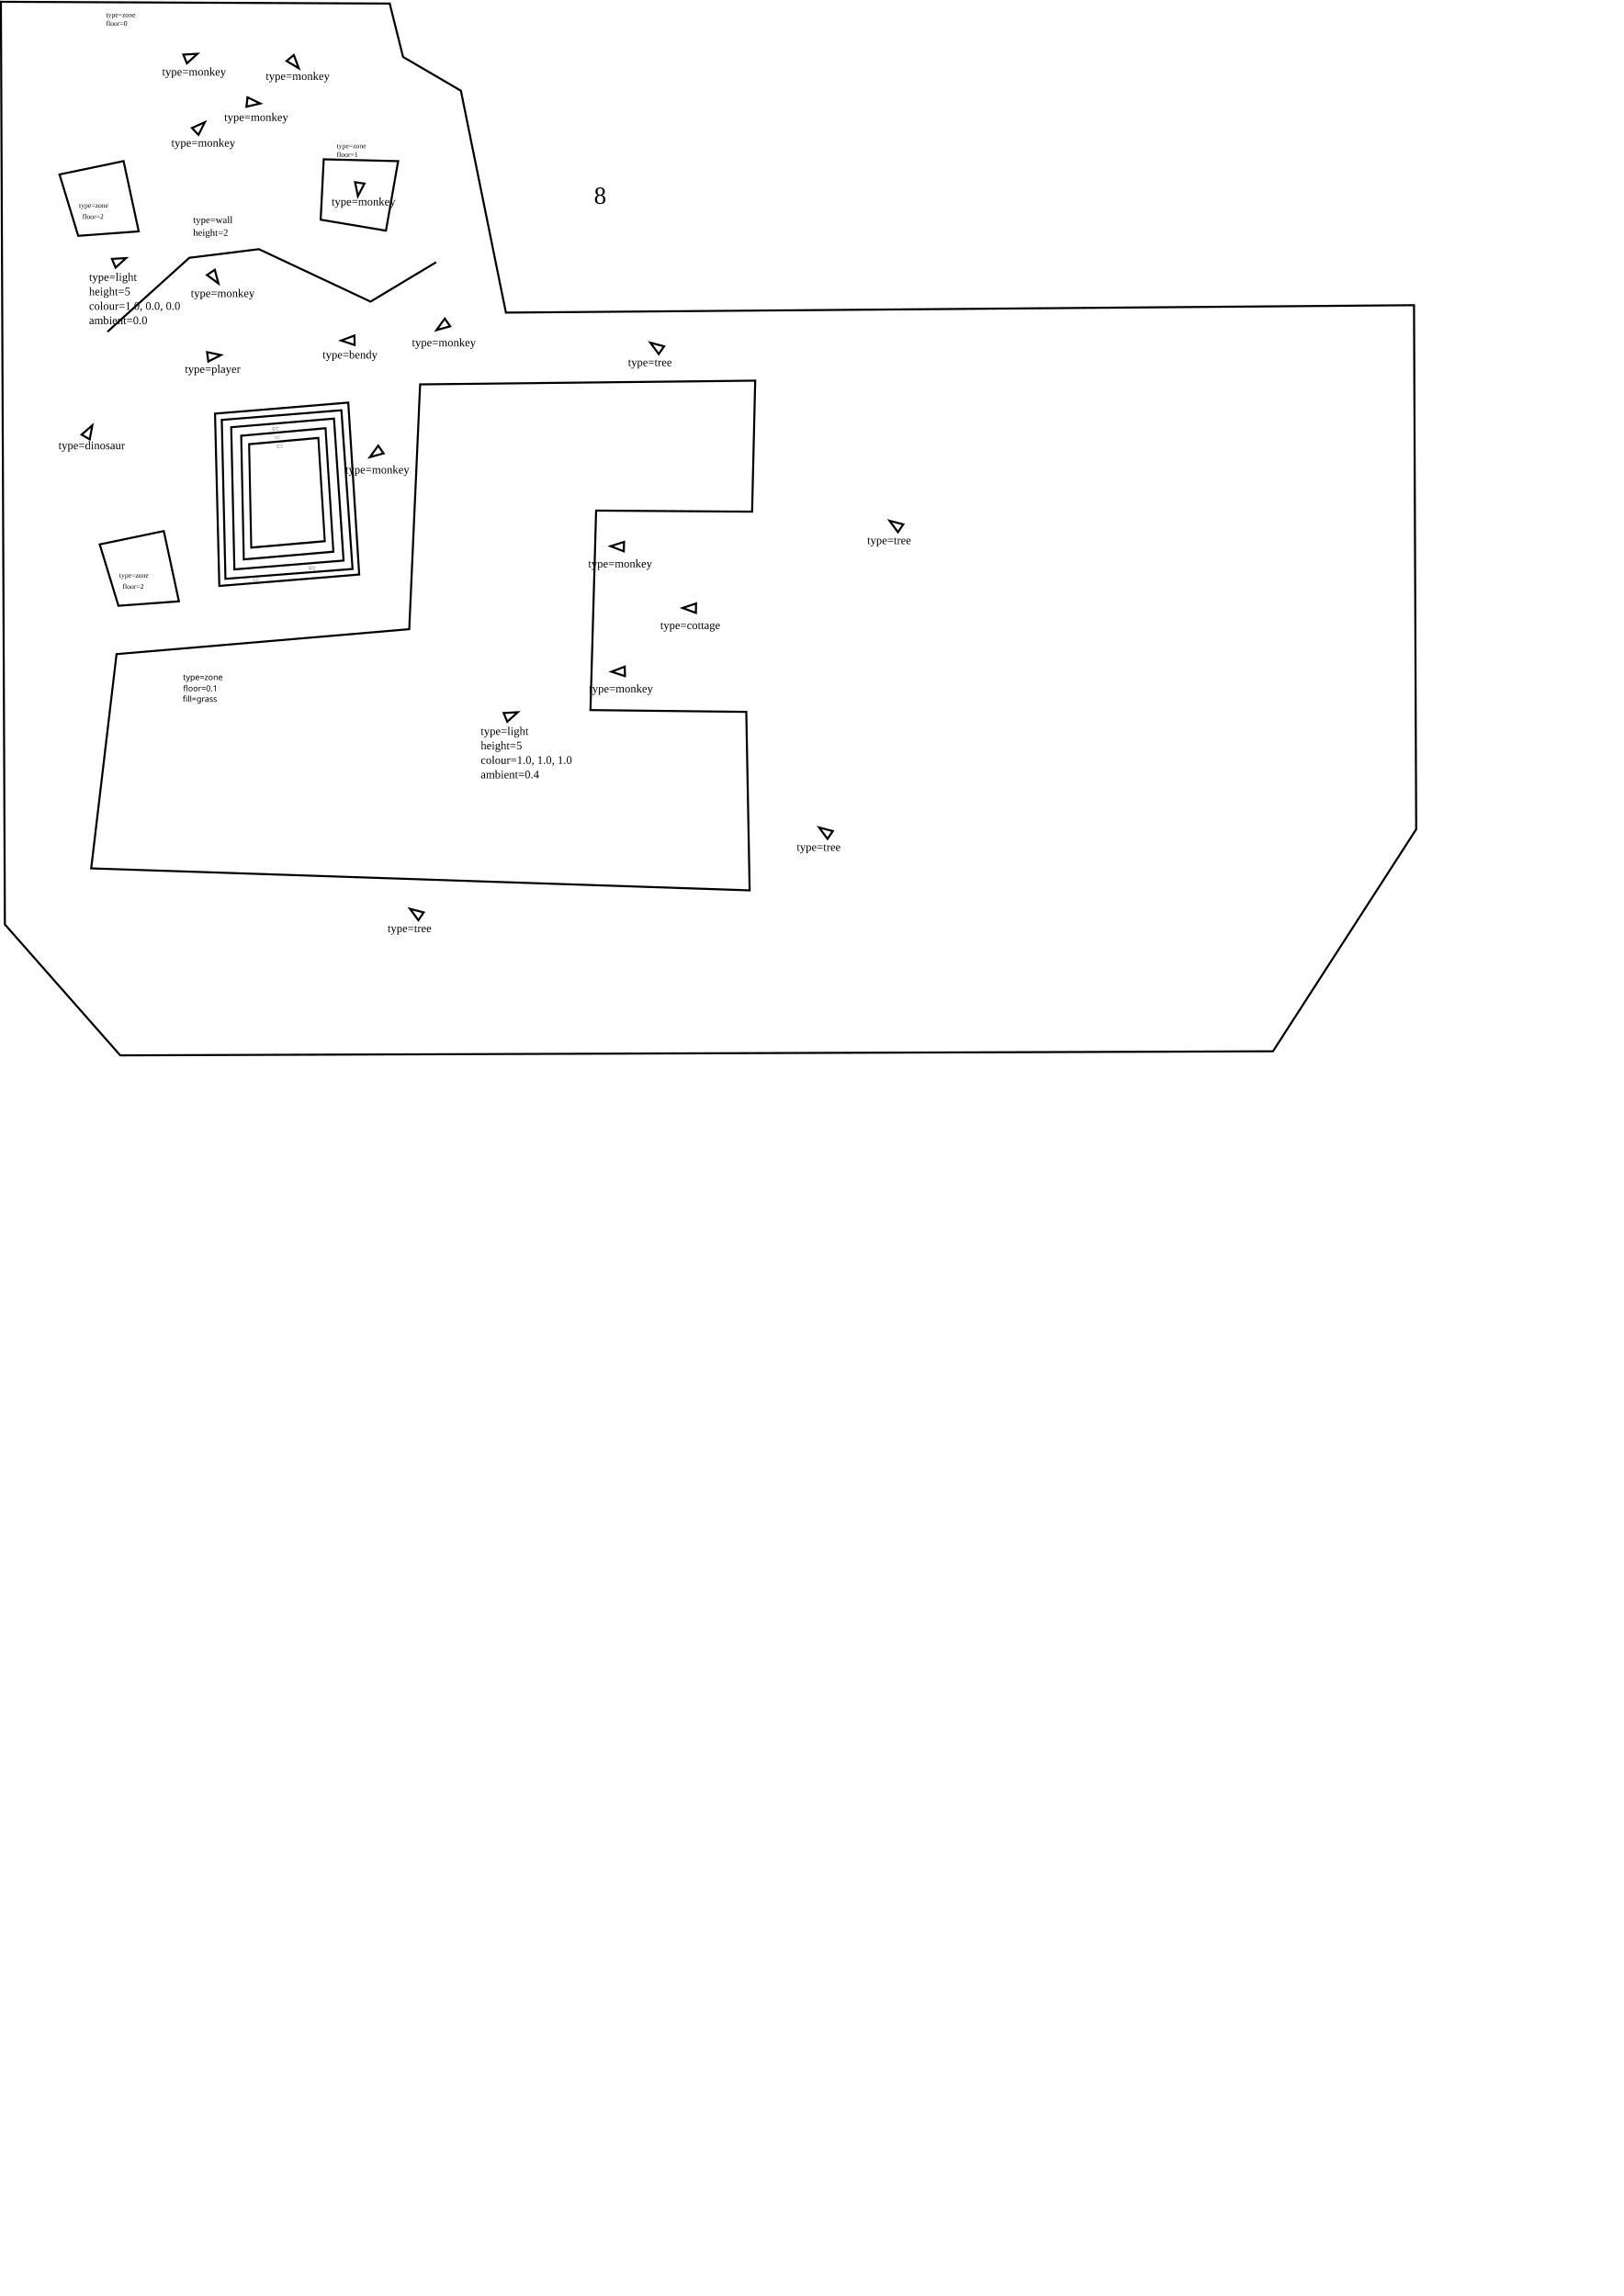
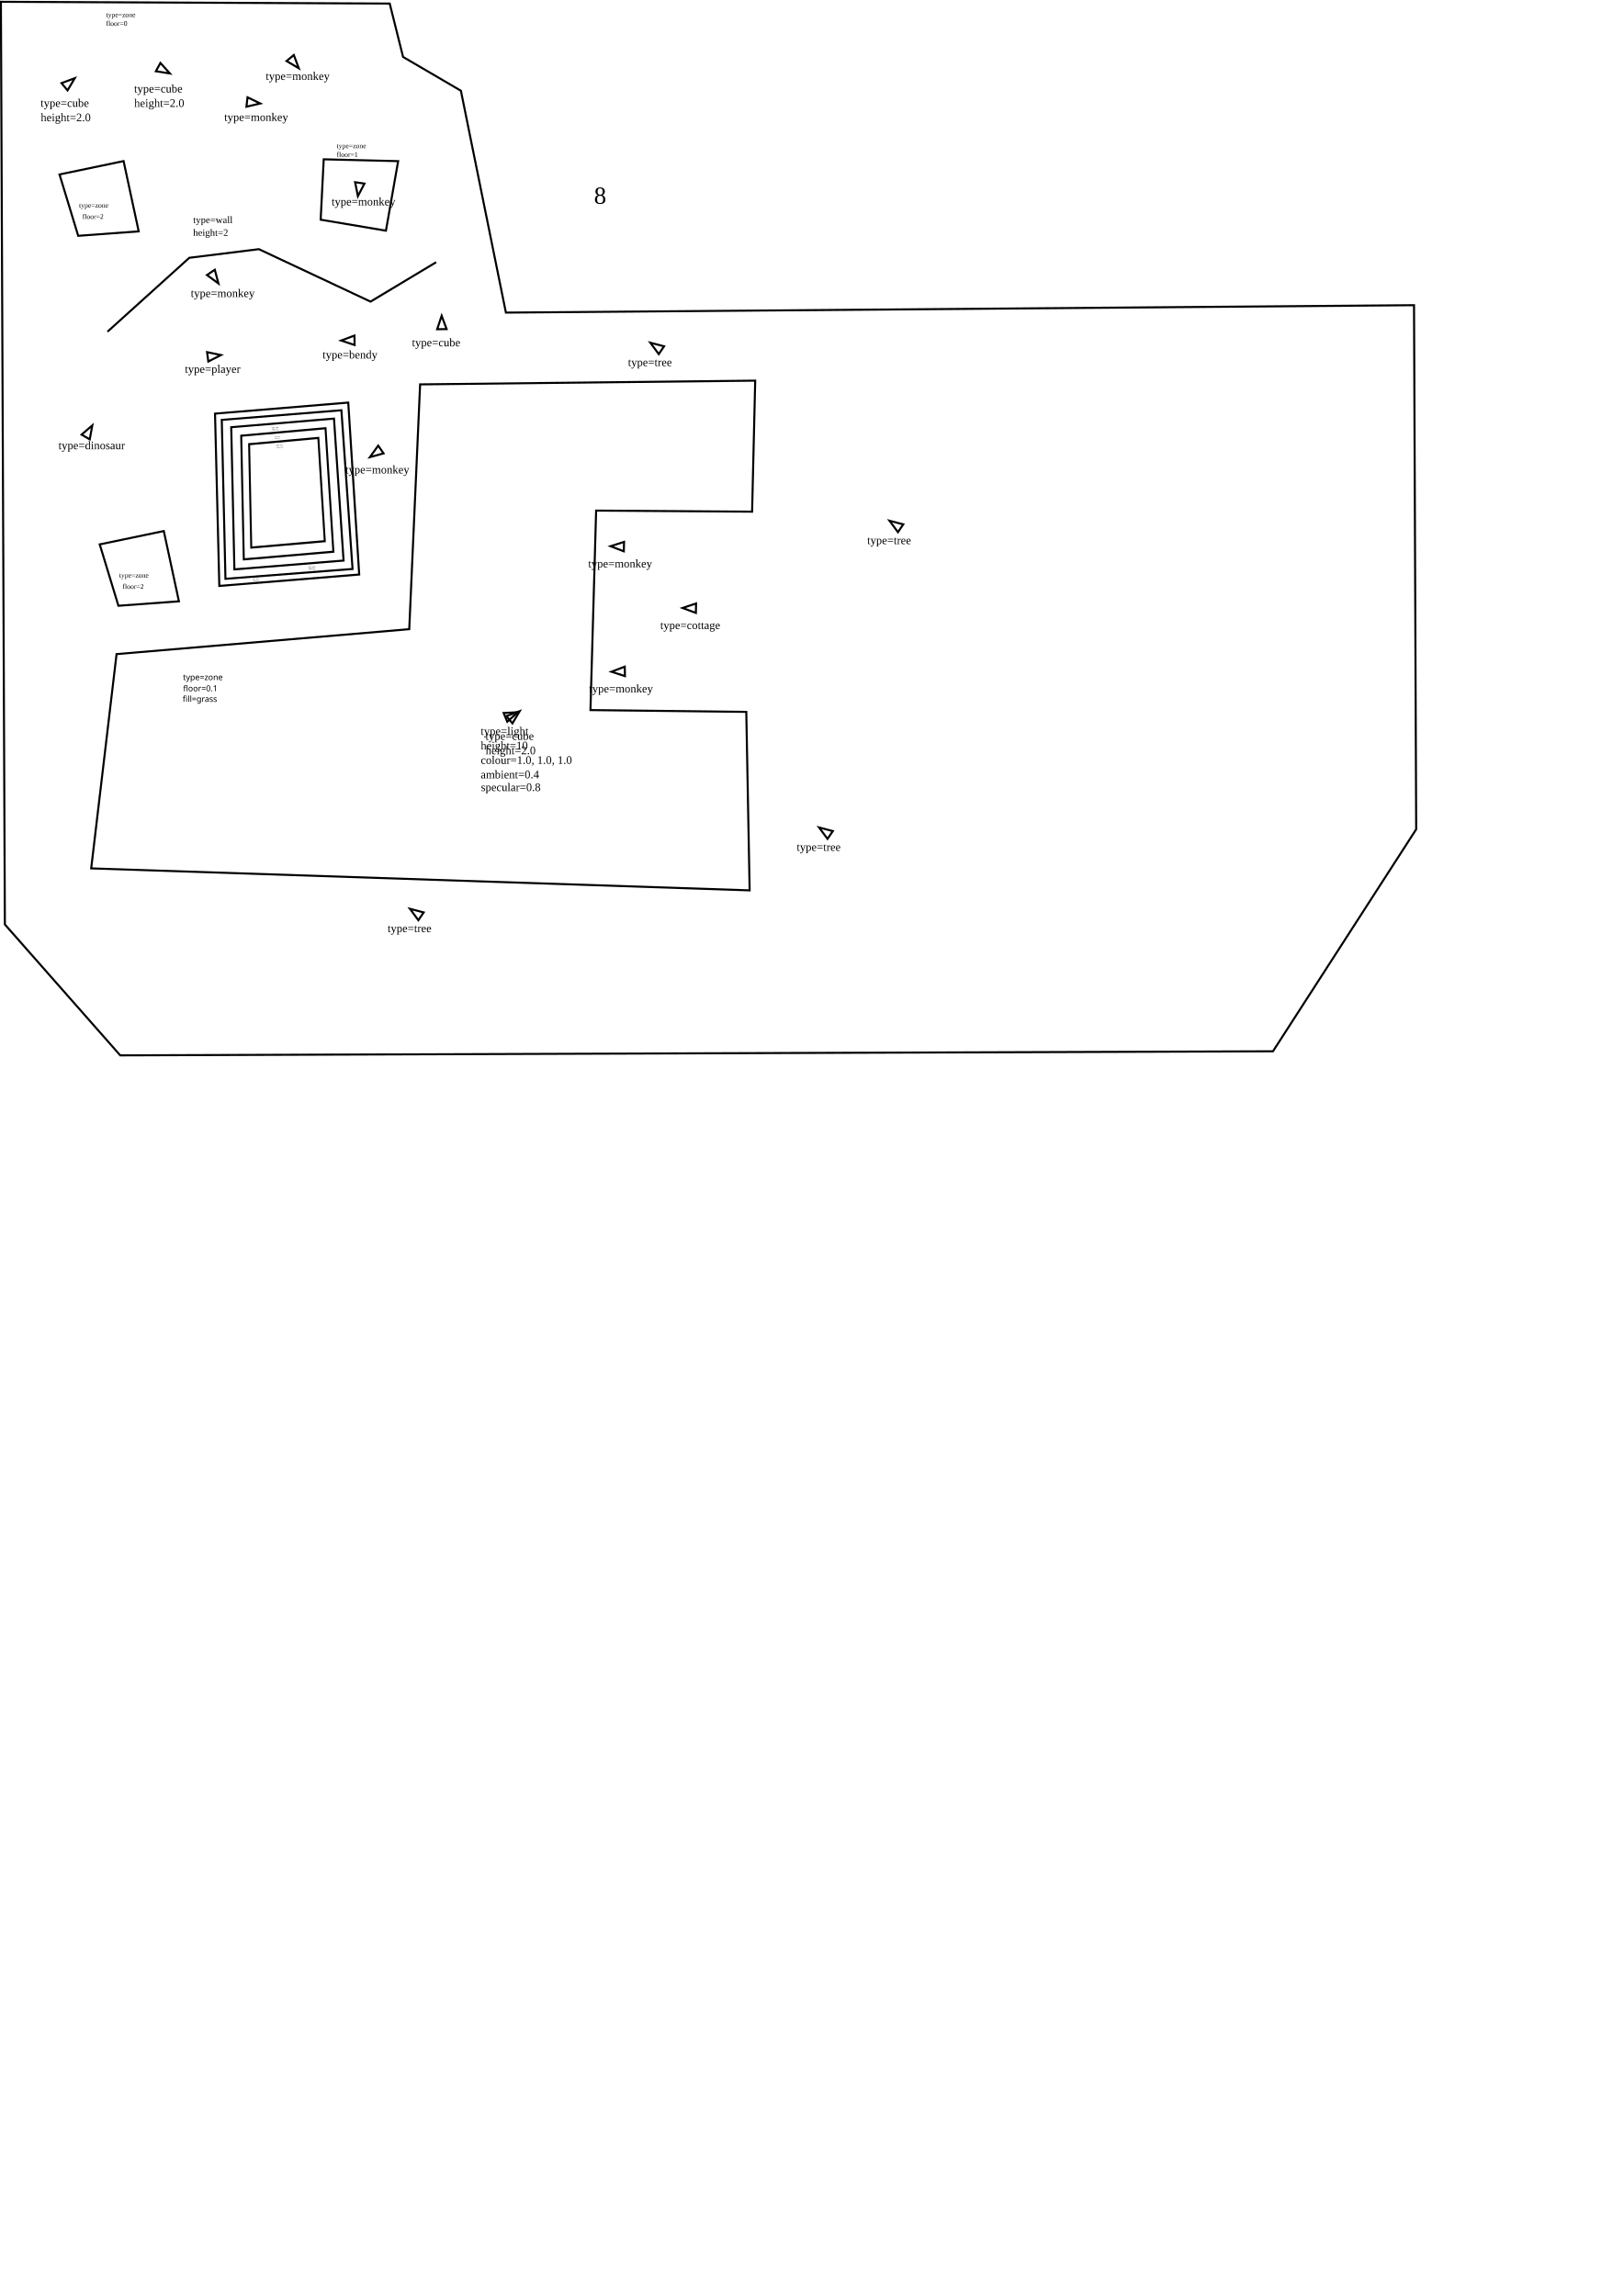
<svg xmlns="http://www.w3.org/2000/svg" width="210mm" height="297mm" viewBox="0 0 210 297" version="1.1" id="svg1">
  <defs id="defs1">
    <rect x="357.962" y="869.614" width="268.471" height="112.836" id="rect1" />
  </defs>
  <g id="layer1">
    <text xml:space="preserve" transform="matrix(0.2645833,0,0,0.2645833,-17.88486,-206.5387)" id="text1" style="text-align:start;writing-mode:lr-tb;direction:ltr;white-space:pre;shape-inside:url(#rect1);display:inline;fill:#000000">
-       <tspan x="357.961" y="880.23" id="tspan22662">8</tspan>
+       <tspan x="357.961" y="880.23" id="tspan43039">8</tspan>
    </text>
    <g id="g5">
      <text xml:space="preserve" style="font-size:0.909px;text-align:start;writing-mode:lr-tb;direction:ltr;text-anchor:start;fill:#000000;fill-opacity:1;stroke:none;stroke-width:0.076;stroke-opacity:1" x="13.721" y="2.202" id="text2">
        <tspan id="tspan2" style="fill:#000000;fill-opacity:1;stroke:none;stroke-width:0.076" x="13.721" y="2.202">type=zone</tspan>
      </text>
      <text xml:space="preserve" style="font-size:0.909px;text-align:start;writing-mode:lr-tb;direction:ltr;text-anchor:start;fill:#000000;fill-opacity:1;stroke:none;stroke-width:0.076;stroke-opacity:1" x="13.728" y="3.33" id="text2-7">
        <tspan id="tspan2-2" style="fill:#000000;fill-opacity:1;stroke:none;stroke-width:0.076" x="13.728" y="3.33">floor=0</tspan>
      </text>
-       <g id="g4-5" transform="translate(-1.019873,-7.344743)">
-         <path style="fill:none;fill-opacity:1;stroke:#000000;stroke-width:0.265;stroke-opacity:1" d="m 25.848,23.903 0.841,0.885 0.83,-1.639 z" id="path2-1" />
-         <text xml:space="preserve" style="font-size:1.501px;text-align:start;writing-mode:lr-tb;direction:ltr;text-anchor:start;fill:#000000;fill-opacity:1;stroke:none;stroke-width:0.125;stroke-opacity:1" x="23.18" y="26.307" id="text3-3">
-           <tspan id="tspan3-9" style="fill:#000000;fill-opacity:1;stroke:none;stroke-width:0.125" x="23.18" y="26.307">type=monkey</tspan>
-         </text>
-       </g>
-       <g id="g4-5-8" transform="translate(-2.212866,-16.53182)">
-         <path style="fill:none;fill-opacity:1;stroke:#000000;stroke-width:0.265;stroke-opacity:1" d="m 25.92,23.595 0.468,1.128 1.362,-1.232 z" id="path2-1-7" />
-         <text xml:space="preserve" style="font-size:1.501px;text-align:start;writing-mode:lr-tb;direction:ltr;text-anchor:start;fill:#000000;fill-opacity:1;stroke:none;stroke-width:0.125;stroke-opacity:1" x="23.18" y="26.307" id="text3-3-1">
-           <tspan id="tspan3-9-5" style="fill:#000000;fill-opacity:1;stroke:none;stroke-width:0.125" x="23.18" y="26.307">type=monkey</tspan>
-         </text>
-       </g>
      <g id="g4-5-8-2" transform="translate(31.58906,68.63706)">
        <path style="fill:none;fill-opacity:1;stroke:#000000;stroke-width:0.265;stroke-opacity:1" d="m 33.55,23.595 0.468,1.128 1.362,-1.232 z" id="path2-1-7-3" />
        <text xml:space="preserve" style="font-size:1.501px;text-align:start;writing-mode:lr-tb;direction:ltr;text-anchor:start;fill:#000000;fill-opacity:1;stroke:none;stroke-width:0.125;stroke-opacity:1" x="30.582" y="26.427" id="text3-3-1-7">
          <tspan id="tspan3-9-5-5" style="fill:#000000;fill-opacity:1;stroke:none;stroke-width:0.125" x="30.582" y="26.427">type=light</tspan>
        </text>
        <text xml:space="preserve" style="font-size:1.501px;text-align:start;writing-mode:lr-tb;direction:ltr;text-anchor:start;fill:#000000;fill-opacity:1;stroke:none;stroke-width:0.125;stroke-opacity:1" x="30.582" y="28.298" id="text3-3-1-7-9">
-           <tspan id="tspan3-9-5-5-2" style="fill:#000000;fill-opacity:1;stroke:none;stroke-width:0.125" x="30.582" y="28.298">height=5</tspan>
+           <tspan id="tspan3-9-5-5-2" style="fill:#000000;fill-opacity:1;stroke:none;stroke-width:0.125" x="30.582" y="28.298">height=10</tspan>
        </text>
        <text xml:space="preserve" style="font-size:1.501px;text-align:start;writing-mode:lr-tb;direction:ltr;text-anchor:start;fill:#000000;fill-opacity:1;stroke:none;stroke-width:0.125;stroke-opacity:1" x="30.582" y="30.169" id="text3-3-1-7-2">
          <tspan id="tspan3-9-5-5-8" style="fill:#000000;fill-opacity:1;stroke:none;stroke-width:0.125" x="30.582" y="30.169">colour=1.0, 1.0, 1.0</tspan>
        </text>
        <text xml:space="preserve" style="font-size:1.501px;text-align:start;writing-mode:lr-tb;direction:ltr;text-anchor:start;fill:#000000;fill-opacity:1;stroke:none;stroke-width:0.125;stroke-opacity:1" x="30.582" y="32.04" id="text3-3-1-7-97">
          <tspan id="tspan3-9-5-5-3" style="fill:#000000;fill-opacity:1;stroke:none;stroke-width:0.125" x="30.582" y="32.04">ambient=0.4</tspan>
        </text>
-       </g>
-       <g id="g4-5-8-2-6" transform="translate(-19.07064,9.894325)">
-         <path style="fill:none;fill-opacity:1;stroke:#000000;stroke-width:0.265;stroke-opacity:1" d="m 33.55,23.595 0.468,1.128 1.362,-1.232 z" id="path2-1-7-3-1" />
-         <text xml:space="preserve" style="font-size:1.501px;text-align:start;writing-mode:lr-tb;direction:ltr;text-anchor:start;fill:#000000;fill-opacity:1;stroke:none;stroke-width:0.125;stroke-opacity:1" x="30.582" y="26.427" id="text3-3-1-7-29">
-           <tspan id="tspan3-9-5-5-31" style="fill:#000000;fill-opacity:1;stroke:none;stroke-width:0.125" x="30.582" y="26.427">type=light</tspan>
-         </text>
-         <text xml:space="preserve" style="font-size:1.501px;text-align:start;writing-mode:lr-tb;direction:ltr;text-anchor:start;fill:#000000;fill-opacity:1;stroke:none;stroke-width:0.125;stroke-opacity:1" x="30.582" y="28.298" id="text3-3-1-7-9-9">
-           <tspan id="tspan3-9-5-5-2-4" style="fill:#000000;fill-opacity:1;stroke:none;stroke-width:0.125" x="30.582" y="28.298">height=5</tspan>
-         </text>
-         <text xml:space="preserve" style="font-size:1.501px;text-align:start;writing-mode:lr-tb;direction:ltr;text-anchor:start;fill:#000000;fill-opacity:1;stroke:none;stroke-width:0.125;stroke-opacity:1" x="30.582" y="30.169" id="text3-3-1-7-2-7">
-           <tspan id="tspan3-9-5-5-8-8" style="fill:#000000;fill-opacity:1;stroke:none;stroke-width:0.125" x="30.582" y="30.169">colour=1.0, 0.0, 0.0</tspan>
-         </text>
-         <text xml:space="preserve" style="font-size:1.501px;text-align:start;writing-mode:lr-tb;direction:ltr;text-anchor:start;fill:#000000;fill-opacity:1;stroke:none;stroke-width:0.125;stroke-opacity:1" x="30.582" y="32.04" id="text3-3-1-7-97-4">
-           <tspan id="tspan3-9-5-5-3-5" style="fill:#000000;fill-opacity:1;stroke:none;stroke-width:0.125" x="30.582" y="32.04">ambient=0.0</tspan>
+         <text xml:space="preserve" style="font-size:1.501px;text-align:start;writing-mode:lr-tb;direction:ltr;text-anchor:start;fill:#000000;fill-opacity:1;stroke:none;stroke-width:0.125;stroke-opacity:1" x="30.617" y="33.686" id="text3-3-1-7-97-3">
+           <tspan id="tspan3-9-5-5-3-6" style="fill:#000000;fill-opacity:1;stroke:none;stroke-width:0.125" x="30.617" y="33.686">specular=0.8</tspan>
        </text>
      </g>
      <g id="g4-5-8-6" transform="translate(5.822039,-10.66291)">
        <path style="fill:none;fill-opacity:1;stroke:#000000;stroke-width:0.265;stroke-opacity:1" d="m 26.189,23.254 -0.137,1.213 1.789,-0.418 z" id="path2-1-7-7" />
        <text xml:space="preserve" style="font-size:1.501px;text-align:start;writing-mode:lr-tb;direction:ltr;text-anchor:start;fill:#000000;fill-opacity:1;stroke:none;stroke-width:0.125;stroke-opacity:1" x="23.18" y="26.307" id="text3-3-1-9">
          <tspan id="tspan3-9-5-4" style="fill:#000000;fill-opacity:1;stroke:none;stroke-width:0.125" x="23.18" y="26.307">type=monkey</tspan>
        </text>
      </g>
      <g id="g4-5-3" transform="translate(18.53776,20.06561)">
        <path style="fill:none;fill-opacity:1;stroke:#000000;stroke-width:0.265;stroke-opacity:1" d="m 27.325,24.562 -0.021,-1.221 -1.72,0.646 z" id="path2-1-6" />
        <text xml:space="preserve" style="font-size:1.501px;text-align:start;writing-mode:lr-tb;direction:ltr;text-anchor:start;fill:#000000;fill-opacity:1;stroke:none;stroke-width:0.125;stroke-opacity:1" x="23.18" y="26.307" id="text3-3-7">
          <tspan id="tspan3-9-53" style="fill:#000000;fill-opacity:1;stroke:none;stroke-width:0.125" x="23.18" y="26.307">type=bendy</tspan>
        </text>
      </g>
      <g id="g4-5-3-1" transform="translate(1.489317,12.11764)">
        <path style="fill:none;fill-opacity:1;stroke:#000000;stroke-width:0.265;stroke-opacity:1" d="m 26.291,22.776 -1.011,0.684 1.48,1.088 z" id="path2-1-6-2" />
        <text xml:space="preserve" style="font-size:1.501px;text-align:start;writing-mode:lr-tb;direction:ltr;text-anchor:start;fill:#000000;fill-opacity:1;stroke:none;stroke-width:0.125;stroke-opacity:1" x="23.18" y="26.307" id="text3-3-7-7">
          <tspan id="tspan3-9-53-0" style="fill:#000000;fill-opacity:1;stroke:none;stroke-width:0.125" x="23.18" y="26.307">type=monkey</tspan>
        </text>
      </g>
      <g id="g4-5-8-6-5" transform="translate(30.1,18.4964)">
-         <path style="fill:none;fill-opacity:1;stroke:#000000;stroke-width:0.265;stroke-opacity:1" d="m 28.119,23.714 -0.695,-1.004 -1.072,1.492 z" id="path2-1-7-7-6" />
+         <path style="fill:none;fill-opacity:1;stroke:#000000;stroke-width:0.265;stroke-opacity:1" d="M 26.442,24.091 27.662,24.073 27.02,22.352 Z" id="path2-1-7-7-6" />
        <text xml:space="preserve" style="font-size:1.501px;text-align:start;writing-mode:lr-tb;direction:ltr;text-anchor:start;fill:#000000;fill-opacity:1;stroke:none;stroke-width:0.125;stroke-opacity:1" x="23.18" y="26.307" id="text3-3-1-9-2">
-           <tspan id="tspan3-9-5-4-9" style="fill:#000000;fill-opacity:1;stroke:none;stroke-width:0.125" x="23.18" y="26.307">type=monkey</tspan>
+           <tspan id="tspan3-9-5-4-9" style="fill:#000000;fill-opacity:1;stroke:none;stroke-width:0.125" x="23.18" y="26.307">type=cube</tspan>
        </text>
      </g>
      <g id="g4-5-8-6-5-3" transform="translate(21.48873,34.93369)">
        <path style="fill:none;fill-opacity:1;stroke:#000000;stroke-width:0.265;stroke-opacity:1" d="m 28.119,23.714 -0.695,-1.004 -1.072,1.492 z" id="path2-1-7-7-6-8" />
        <text xml:space="preserve" style="font-size:1.501px;text-align:start;writing-mode:lr-tb;direction:ltr;text-anchor:start;fill:#000000;fill-opacity:1;stroke:none;stroke-width:0.125;stroke-opacity:1" x="23.18" y="26.307" id="text3-3-1-9-2-48">
          <tspan id="tspan3-9-5-4-9-0" style="fill:#000000;fill-opacity:1;stroke:none;stroke-width:0.125" x="23.18" y="26.307">type=monkey</tspan>
        </text>
      </g>
      <g id="g4-5-8-6-5-32" transform="translate(52.89492,47.09292)">
        <path style="fill:none;fill-opacity:1;stroke:#000000;stroke-width:0.265;stroke-opacity:1" d="m 27.782,24.221 0.037,-1.22 -1.748,0.564 z" id="path2-1-7-7-6-6" />
        <text xml:space="preserve" style="font-size:1.501px;text-align:start;writing-mode:lr-tb;direction:ltr;text-anchor:start;fill:#000000;fill-opacity:1;stroke:none;stroke-width:0.125;stroke-opacity:1" x="23.18" y="26.307" id="text3-3-1-9-2-94">
          <tspan id="tspan3-9-5-4-9-1" style="fill:#000000;fill-opacity:1;stroke:none;stroke-width:0.125" x="23.18" y="26.307">type=monkey</tspan>
        </text>
      </g>
      <g id="g4-5-8-6-5-8" transform="translate(53.00565,63.26971)">
        <path style="fill:none;fill-opacity:1;stroke:#000000;stroke-width:0.265;stroke-opacity:1" d="M 27.821,24.189 27.794,22.968 26.078,23.622 Z" id="path2-1-7-7-6-38" />
        <text xml:space="preserve" style="font-size:1.501px;text-align:start;writing-mode:lr-tb;direction:ltr;text-anchor:start;fill:#000000;fill-opacity:1;stroke:none;stroke-width:0.125;stroke-opacity:1" x="23.18" y="26.307" id="text3-3-1-9-2-1">
          <tspan id="tspan3-9-5-4-9-5" style="fill:#000000;fill-opacity:1;stroke:none;stroke-width:0.125" x="23.18" y="26.307">type=monkey</tspan>
        </text>
      </g>
      <g id="g4-5-8-6-5-2" transform="translate(62.2115,55.06791)">
        <path style="fill:none;fill-opacity:1;stroke:#000000;stroke-width:0.265;stroke-opacity:1" d="m 27.79,24.214 0.023,-1.22 -1.742,0.584 z" id="path2-1-7-7-6-3" />
        <text xml:space="preserve" style="font-size:1.501px;text-align:start;writing-mode:lr-tb;direction:ltr;text-anchor:start;fill:#000000;fill-opacity:1;stroke:none;stroke-width:0.125;stroke-opacity:1" x="23.18" y="26.307" id="text3-3-1-9-2-9">
          <tspan id="tspan3-9-5-4-9-97" style="fill:#000000;fill-opacity:1;stroke:none;stroke-width:0.125" x="23.18" y="26.307">type=cottage</tspan>
        </text>
      </g>
      <g id="g4-5-8-6-2" transform="translate(11.18701,-15.96969)">
        <path style="fill:none;fill-opacity:1;stroke:#000000;stroke-width:0.265;stroke-opacity:1" d="m 26.812,23.083 -0.937,0.782 1.582,0.934 z" id="path2-1-7-7-0" />
        <text xml:space="preserve" style="font-size:1.501px;text-align:start;writing-mode:lr-tb;direction:ltr;text-anchor:start;fill:#000000;fill-opacity:1;stroke:none;stroke-width:0.125;stroke-opacity:1" x="23.18" y="26.307" id="text3-3-1-9-4">
          <tspan id="tspan3-9-5-4-4" style="fill:#000000;fill-opacity:1;stroke:none;stroke-width:0.125" x="23.18" y="26.307">type=monkey</tspan>
        </text>
      </g>
      <g id="g4-7-6" transform="translate(0.7349449,21.92168)">
        <path style="fill:none;fill-opacity:1;stroke:#000000;stroke-width:0.265;stroke-opacity:1" d="m 26.047,23.631 0.16,1.21 1.635,-0.837 z" id="path2-55-7" />
        <text xml:space="preserve" style="font-size:1.501px;text-align:start;writing-mode:lr-tb;direction:ltr;text-anchor:start;fill:#000000;fill-opacity:1;stroke:none;stroke-width:0.125;stroke-opacity:1" x="23.18" y="26.307" id="text3-4-8">
          <tspan id="tspan3-1-4" style="fill:#000000;fill-opacity:1;stroke:none;stroke-width:0.125" x="23.18" y="26.307">type=player</tspan>
        </text>
      </g>
      <g id="g6" transform="translate(11.96265,8.297953)">
        <text xml:space="preserve" style="font-size:0.909px;text-align:start;writing-mode:lr-tb;direction:ltr;text-anchor:start;fill:#000000;fill-opacity:1;stroke:none;stroke-width:0.076;stroke-opacity:1" x="31.588" y="10.856" id="text2-8">
          <tspan id="tspan2-20" style="fill:#000000;fill-opacity:1;stroke:none;stroke-width:0.076" x="31.588" y="10.856">type=zone</tspan>
        </text>
        <text xml:space="preserve" style="font-size:0.909px;text-align:start;writing-mode:lr-tb;direction:ltr;text-anchor:start;fill:#000000;fill-opacity:1;stroke:none;stroke-width:0.076;stroke-opacity:1" x="31.595" y="11.984" id="text2-7-7">
          <tspan id="tspan2-2-4" style="fill:#000000;fill-opacity:1;stroke:none;stroke-width:0.076" x="31.595" y="11.984">floor=1</tspan>
        </text>
        <path style="fill:none;fill-opacity:1;stroke:#000000;stroke-width:0.265;stroke-opacity:1" d="m 29.905,12.309 -0.395,7.812 8.443,1.42 1.578,-8.995 z" id="path5" />
        <g id="g4-5-8-6-2-9" transform="translate(7.73476,-8.031607)">
          <path style="fill:none;fill-opacity:1;stroke:#000000;stroke-width:0.265;stroke-opacity:1" d="m 27.438,23.481 -1.208,-0.177 0.359,1.801 z" id="path2-1-7-7-0-9" />
          <text xml:space="preserve" style="font-size:1.501px;text-align:start;writing-mode:lr-tb;direction:ltr;text-anchor:start;fill:#000000;fill-opacity:1;stroke:none;stroke-width:0.125;stroke-opacity:1" x="23.18" y="26.307" id="text3-3-1-9-4-9">
            <tspan id="tspan3-9-5-4-4-3" style="fill:#000000;fill-opacity:1;stroke:none;stroke-width:0.125" x="23.18" y="26.307">type=monkey</tspan>
          </text>
        </g>
      </g>
      <g id="g7" transform="translate(3.15172,-30.0846)">
        <text xml:space="preserve" style="font-size:0.909px;text-align:start;writing-mode:lr-tb;direction:ltr;text-anchor:start;fill:#000000;fill-opacity:1;stroke:none;stroke-width:0.076;stroke-opacity:1" x="7.07" y="56.937" id="text2-3">
          <tspan id="tspan2-9" style="fill:#000000;fill-opacity:1;stroke:none;stroke-width:0.076" x="7.07" y="56.937">type=zone</tspan>
        </text>
        <text xml:space="preserve" style="font-size:0.909px;text-align:start;writing-mode:lr-tb;direction:ltr;text-anchor:start;fill:#000000;fill-opacity:1;stroke:none;stroke-width:0.076;stroke-opacity:1" x="7.507" y="58.387" id="text2-3-3">
          <tspan id="tspan2-9-6" style="fill:#000000;fill-opacity:1;stroke:none;stroke-width:0.076" x="7.507" y="58.387">floor=2</tspan>
        </text>
        <path style="fill:none;fill-opacity:1;stroke:#000000;stroke-width:0.265;stroke-opacity:1" d="m 6.962,60.589 7.825,-0.575 -1.956,-9.091 -8.286,1.726 z" id="path6" />
      </g>
      <g id="g7-1" transform="translate(8.353112,17.7701)">
        <text xml:space="preserve" style="font-size:0.909px;text-align:start;writing-mode:lr-tb;direction:ltr;text-anchor:start;fill:#000000;fill-opacity:1;stroke:none;stroke-width:0.076;stroke-opacity:1" x="7.07" y="56.937" id="text2-3-8">
          <tspan id="tspan2-9-7" style="fill:#000000;fill-opacity:1;stroke:none;stroke-width:0.076" x="7.07" y="56.937">type=zone</tspan>
        </text>
        <text xml:space="preserve" style="font-size:0.909px;text-align:start;writing-mode:lr-tb;direction:ltr;text-anchor:start;fill:#000000;fill-opacity:1;stroke:none;stroke-width:0.076;stroke-opacity:1" x="7.507" y="58.387" id="text2-3-3-9">
          <tspan id="tspan2-9-6-2" style="fill:#000000;fill-opacity:1;stroke:none;stroke-width:0.076" x="7.507" y="58.387">floor=2</tspan>
        </text>
        <path style="fill:none;fill-opacity:1;stroke:#000000;stroke-width:0.265;stroke-opacity:1" d="m 6.962,60.589 7.825,-0.575 -1.956,-9.091 -8.286,1.726 z" id="path6-0" />
      </g>
      <g id="g7-4" transform="translate(26.38602,10.8822)">
        <text xml:space="preserve" style="font-size:0.202px;text-align:start;writing-mode:lr-tb;direction:ltr;text-anchor:start;fill:#000000;fill-opacity:1;stroke:none;stroke-width:0.076;stroke-opacity:1" x="6.291" y="64.041" id="text2-3-0">
          <tspan id="tspan2-9-9" style="fill:#000000;fill-opacity:1;stroke:none;stroke-width:0.076" x="6.291" y="64.041">type=zone</tspan>
        </text>
        <text xml:space="preserve" style="font-size:0.202px;text-align:start;writing-mode:lr-tb;direction:ltr;text-anchor:start;fill:#000000;fill-opacity:1;stroke:none;stroke-width:0.076;stroke-opacity:1" x="6.341" y="64.306" id="text2-3-3-2">
          <tspan id="tspan2-9-6-4" style="fill:#000000;fill-opacity:1;stroke:none;stroke-width:0.076" x="6.341" y="64.306">floor=0.2</tspan>
        </text>
        <path style="fill:none;fill-opacity:1;stroke:#000000;stroke-width:0.265;stroke-opacity:1" d="M 1.979,64.911 20.071,63.435 18.655,41.196 1.424,42.622 Z" id="path6-9" />
        <g id="g10">
          <text xml:space="preserve" style="font-size:0.222px;text-align:start;writing-mode:lr-tb;direction:ltr;text-anchor:start;fill:#000000;fill-opacity:1;stroke:none;stroke-width:0.076;stroke-opacity:1" x="13.485" y="62.5" id="text2-3-0-0">
            <tspan id="tspan2-9-9-9" style="fill:#000000;fill-opacity:1;stroke:none;stroke-width:0.076" x="13.485" y="62.5">type=zone</tspan>
          </text>
          <text xml:space="preserve" style="font-size:0.222px;text-align:start;writing-mode:lr-tb;direction:ltr;text-anchor:start;fill:#000000;fill-opacity:1;stroke:none;stroke-width:0.076;stroke-opacity:1" x="13.54" y="62.791" id="text2-3-3-2-3">
            <tspan id="tspan2-9-6-4-0" style="fill:#000000;fill-opacity:1;stroke:none;stroke-width:0.076" x="13.54" y="62.791">floor=0.2</tspan>
          </text>
          <path style="fill:none;fill-opacity:1;stroke:#000000;stroke-width:0.265;stroke-opacity:1" d="M 2.297,43.432 2.773,63.991 19.211,62.718 17.768,42.186 Z" id="path10" />
          <g id="g1865">
            <text xml:space="preserve" style="font-size:0.217px;text-align:start;writing-mode:lr-tb;direction:ltr;text-anchor:start;fill:#000000;fill-opacity:1;stroke:none;stroke-width:0.076;stroke-opacity:1" x="8.747" y="44.486" id="text2-3-0-0-6">
              <tspan id="tspan2-9-9-9-7" style="fill:#000000;fill-opacity:1;stroke:none;stroke-width:0.076" x="8.747" y="44.486">type=zone</tspan>
            </text>
            <text xml:space="preserve" style="font-size:0.217px;text-align:start;writing-mode:lr-tb;direction:ltr;text-anchor:start;fill:#000000;fill-opacity:1;stroke:none;stroke-width:0.076;stroke-opacity:1" x="8.8" y="44.771" id="text2-3-3-2-3-5">
              <tspan id="tspan2-9-6-4-0-3" style="fill:#000000;fill-opacity:1;stroke:none;stroke-width:0.076" x="8.8" y="44.771">floor=0.2</tspan>
            </text>
            <path style="fill:none;fill-opacity:1;stroke:#000000;stroke-width:0.265;stroke-opacity:1" d="M 3.52,44.379 3.929,62.77 18.049,61.631 16.81,43.265 Z" id="path10-3" />
            <g id="g1865-5" transform="matrix(0.8204918,0,0,0.8697439,1.921924,6.881878)" style="stroke-width:1.184">
              <text xml:space="preserve" style="font-size:0.206px;text-align:start;writing-mode:lr-tb;direction:ltr;text-anchor:start;fill:#000000;fill-opacity:1;stroke:none;stroke-width:0.09;stroke-opacity:1" x="8.762" y="44.582" id="text2-3-0-0-6-6">
                <tspan id="tspan2-9-9-9-7-2" style="fill:#000000;fill-opacity:1;stroke:none;stroke-width:0.09" x="8.762" y="44.582">type=zone</tspan>
              </text>
              <text xml:space="preserve" style="font-size:0.206px;text-align:start;writing-mode:lr-tb;direction:ltr;text-anchor:start;fill:#000000;fill-opacity:1;stroke:none;stroke-width:0.09;stroke-opacity:1" x="8.812" y="44.853" id="text2-3-3-2-3-5-9">
                <tspan id="tspan2-9-6-4-0-3-1" style="fill:#000000;fill-opacity:1;stroke:none;stroke-width:0.09" x="8.812" y="44.853">floor=0.2</tspan>
              </text>
              <g id="g1865-5-7" transform="matrix(0.820949,0,0,0.8360907,1.877445,8.535703)" style="stroke-width:1.429">
                <text xml:space="preserve" style="font-size:0.303px;text-align:start;writing-mode:lr-tb;direction:ltr;text-anchor:start;fill:#000000;fill-opacity:1;stroke:none;stroke-width:0.108;stroke-opacity:1" x="8.759" y="44.651" id="text2-3-0-0-6-6-0">
                  <tspan id="tspan2-9-9-9-7-2-9" style="fill:#000000;fill-opacity:1;stroke:none;stroke-width:0.108" x="8.759" y="44.651">type=zone</tspan>
                </text>
                <text xml:space="preserve" style="font-size:0.303px;text-align:start;writing-mode:lr-tb;direction:ltr;text-anchor:start;fill:#000000;fill-opacity:1;stroke:none;stroke-width:0.108;stroke-opacity:1" x="8.834" y="45.049" id="text2-3-3-2-3-5-9-3">
                  <tspan id="tspan2-9-6-4-0-3-1-6" style="fill:#000000;fill-opacity:1;stroke:none;stroke-width:0.108" x="8.834" y="45.049">floor=0.2</tspan>
                </text>
                <path style="fill:none;fill-opacity:1;stroke:#000000;stroke-width:0.378;stroke-opacity:1" d="M 3.52,44.379 3.929,62.77 18.049,61.631 16.81,43.265 Z" id="path10-3-2-0" />
              </g>
              <path style="fill:none;fill-opacity:1;stroke:#000000;stroke-width:0.313;stroke-opacity:1" d="M 3.52,44.379 3.929,62.77 18.049,61.631 16.81,43.265 Z" id="path10-3-2" />
            </g>
          </g>
        </g>
      </g>
      <path style="fill:none;fill-opacity:1;stroke:#000000;stroke-width:0.265;stroke-opacity:1" d="M 0.63,119.583 15.551,136.518 164.64,135.989 183.161,107.274 182.881,39.478 65.431,40.437 59.61,11.738 52.13,7.365 50.404,0.46 0.115,0.23 Z" id="path8" />
      <g id="g9">
        <path style="fill:none;fill-opacity:1;stroke:#000000;stroke-width:0.265;stroke-opacity:1" d="m 13.901,42.906 10.584,-9.559 8.996,-1.116 14.44,6.784 8.49,-5.095" id="path9" />
        <text xml:space="preserve" style="font-size:1.272px;text-align:start;writing-mode:lr-tb;direction:ltr;text-anchor:start;fill:#000000;fill-opacity:1;stroke:none;stroke-width:0.106;stroke-opacity:1" x="24.985" y="28.853" id="text9">
          <tspan id="tspan9" style="fill:#000000;fill-opacity:1;stroke:none;stroke-width:0.106" x="24.985" y="28.853">type=wall</tspan>
        </text>
        <text xml:space="preserve" style="font-size:1.272px;text-align:start;writing-mode:lr-tb;direction:ltr;text-anchor:start;fill:#000000;fill-opacity:1;stroke:none;stroke-width:0.106;stroke-opacity:1" x="24.98" y="30.506" id="text9-3">
          <tspan id="tspan9-7" style="fill:#000000;fill-opacity:1;stroke:none;stroke-width:0.106" x="24.98" y="30.506">height=2</tspan>
        </text>
      </g>
      <g id="g4-5-8-6-0-0" transform="translate(-15.62314,31.80567)">
        <path style="fill:none;fill-opacity:1;stroke:#000000;stroke-width:0.265;stroke-opacity:1" d="m 26.173,24.413 1.056,0.613 0.335,-1.806 z" id="path2-1-7-7-5-4" />
        <text xml:space="preserve" style="font-size:1.501px;text-align:start;writing-mode:lr-tb;direction:ltr;text-anchor:start;fill:#000000;fill-opacity:1;stroke:none;stroke-width:0.125;stroke-opacity:1" x="23.18" y="26.307" id="text3-3-1-9-2-4">
          <tspan id="tspan3-9-5-4-3-44" style="fill:#000000;fill-opacity:1;stroke:none;stroke-width:0.125" x="23.18" y="26.307">type=dinosaur</tspan>
        </text>
      </g>
      <g id="g4-5-8-6-0-893-2-3" transform="translate(88.97304,44.07742)">
        <path style="fill:none;fill-opacity:1;stroke:#000000;stroke-width:0.265;stroke-opacity:1" d="m 27.162,24.76 0.688,-1.008 -1.777,-0.466 z" id="path2-1-7-7-5-68-6-6" />
        <text xml:space="preserve" style="font-size:1.501px;text-align:start;writing-mode:lr-tb;direction:ltr;text-anchor:start;fill:#000000;fill-opacity:1;stroke:none;stroke-width:0.125;stroke-opacity:1" x="23.18" y="26.307" id="text3-3-1-9-2-02-5-7">
          <tspan id="tspan3-9-5-4-3-10-2-5" style="fill:#000000;fill-opacity:1;stroke:none;stroke-width:0.125" x="23.18" y="26.307">type=tree</tspan>
        </text>
      </g>
      <g id="g4-5-8-6-0-893-2-3-3" transform="translate(79.86166,83.75342)">
        <path style="fill:none;fill-opacity:1;stroke:#000000;stroke-width:0.265;stroke-opacity:1" d="m 27.162,24.76 0.688,-1.008 -1.777,-0.466 z" id="path2-1-7-7-5-68-6-6-5" />
        <text xml:space="preserve" style="font-size:1.501px;text-align:start;writing-mode:lr-tb;direction:ltr;text-anchor:start;fill:#000000;fill-opacity:1;stroke:none;stroke-width:0.125;stroke-opacity:1" x="23.18" y="26.307" id="text3-3-1-9-2-02-5-7-6">
          <tspan id="tspan3-9-5-4-3-10-2-5-2" style="fill:#000000;fill-opacity:1;stroke:none;stroke-width:0.125" x="23.18" y="26.307">type=tree</tspan>
        </text>
      </g>
      <g id="g4-5-8-6-0-893-2-3-3-9" transform="translate(58.03702,21.04506)">
        <path style="fill:none;fill-opacity:1;stroke:#000000;stroke-width:0.265;stroke-opacity:1" d="m 27.162,24.76 0.688,-1.008 -1.777,-0.466 z" id="path2-1-7-7-5-68-6-6-5-9" />
        <text xml:space="preserve" style="font-size:1.501px;text-align:start;writing-mode:lr-tb;direction:ltr;text-anchor:start;fill:#000000;fill-opacity:1;stroke:none;stroke-width:0.125;stroke-opacity:1" x="23.18" y="26.307" id="text3-3-1-9-2-02-5-7-6-1">
          <tspan id="tspan3-9-5-4-3-10-2-5-2-7" style="fill:#000000;fill-opacity:1;stroke:none;stroke-width:0.125" x="23.18" y="26.307">type=tree</tspan>
        </text>
      </g>
      <g id="g4-5-8-6-0-893-2-3-3-5" transform="translate(26.94475,94.2728)">
        <path style="fill:none;fill-opacity:1;stroke:#000000;stroke-width:0.265;stroke-opacity:1" d="m 27.162,24.76 0.688,-1.008 -1.777,-0.466 z" id="path2-1-7-7-5-68-6-6-5-5" />
        <text xml:space="preserve" style="font-size:1.501px;text-align:start;writing-mode:lr-tb;direction:ltr;text-anchor:start;fill:#000000;fill-opacity:1;stroke:none;stroke-width:0.125;stroke-opacity:1" x="23.18" y="26.307" id="text3-3-1-9-2-02-5-7-6-8">
          <tspan id="tspan3-9-5-4-3-10-2-5-2-1" style="fill:#000000;fill-opacity:1;stroke:none;stroke-width:0.125" x="23.18" y="26.307">type=tree</tspan>
        </text>
      </g>
      <g id="g4329">
        <path style="fill:none;stroke:#000000;stroke-width:0.265px;stroke-linecap:butt;stroke-linejoin:miter;stroke-opacity:1" d="m 15.075,84.612 -3.281,27.717 85.16,2.845 -0.434,-23.09 -20.154,-0.232 0.734,-25.805 20.172,0.14 0.402,-16.949 -43.339,0.484 -1.406,31.665 z" id="path1574" />
        <text xml:space="preserve" style="font-style:normal;font-weight:normal;font-size:1.055px;line-height:1.25;font-family:sans-serif;fill:#000000;fill-opacity:1;stroke:none;stroke-width:0.265" x="23.664" y="87.966" id="text2304">
          <tspan id="tspan2302" style="stroke-width:0.265" x="23.664" y="87.966">type=zone</tspan>
        </text>
        <text xml:space="preserve" style="font-style:normal;font-weight:normal;font-size:1.055px;line-height:1.25;font-family:sans-serif;fill:#000000;fill-opacity:1;stroke:none;stroke-width:0.265" x="23.697" y="89.416" id="text2304-3">
          <tspan id="tspan2302-6" style="stroke-width:0.265" x="23.697" y="89.416">floor=0.1</tspan>
        </text>
        <text xml:space="preserve" style="font-style:normal;font-weight:normal;font-size:1.055px;line-height:1.25;font-family:sans-serif;fill:#000000;fill-opacity:1;stroke:none;stroke-width:0.265" x="23.628" y="90.78" id="text2304-3-7">
          <tspan id="tspan2302-6-5" style="stroke-width:0.265" x="23.628" y="90.78">fill=grass</tspan>
        </text>
+         <g id="g4-5-8-6-5-7-0" transform="translate(39.60597,69.39346)">
+           <path style="fill:none;fill-opacity:1;stroke:#000000;stroke-width:0.265;stroke-opacity:1" d="m 25.89,23.239 0.778,0.94 0.94,-1.578 z" id="path2-1-7-7-6-5-6" />
+           <text xml:space="preserve" style="font-size:1.501px;text-align:start;writing-mode:lr-tb;direction:ltr;text-anchor:start;fill:#000000;fill-opacity:1;stroke:none;stroke-width:0.125;stroke-opacity:1" x="23.18" y="26.307" id="text3-3-1-9-2-35-26">
+             <tspan id="tspan3-9-5-4-9-62-1" style="fill:#000000;fill-opacity:1;stroke:none;stroke-width:0.125" x="23.18" y="26.307">type=cube</tspan>
+           </text>
+           <text xml:space="preserve" style="font-size:1.501px;text-align:start;writing-mode:lr-tb;direction:ltr;text-anchor:start;fill:#000000;fill-opacity:1;stroke:none;stroke-width:0.125;stroke-opacity:1" x="23.2" y="28.173" id="text3-3-1-9-2-3-8">
+             <tspan id="tspan3-9-5-4-9-6-7" style="fill:#000000;fill-opacity:1;stroke:none;stroke-width:0.125" x="23.2" y="28.173">height=2.0</tspan>
+           </text>
+         </g>
+       </g>
+       <g id="g4-5-8-6-5-7" transform="translate(-17.93366,-12.48755)">
+         <path style="fill:none;fill-opacity:1;stroke:#000000;stroke-width:0.265;stroke-opacity:1" d="m 25.89,23.239 0.778,0.94 0.94,-1.578 z" id="path2-1-7-7-6-5" />
+         <text xml:space="preserve" style="font-size:1.501px;text-align:start;writing-mode:lr-tb;direction:ltr;text-anchor:start;fill:#000000;fill-opacity:1;stroke:none;stroke-width:0.125;stroke-opacity:1" x="23.18" y="26.307" id="text3-3-1-9-2-35">
+           <tspan id="tspan3-9-5-4-9-62" style="fill:#000000;fill-opacity:1;stroke:none;stroke-width:0.125" x="23.18" y="26.307">type=cube</tspan>
+         </text>
+         <text xml:space="preserve" style="font-size:1.501px;text-align:start;writing-mode:lr-tb;direction:ltr;text-anchor:start;fill:#000000;fill-opacity:1;stroke:none;stroke-width:0.125;stroke-opacity:1" x="23.2" y="28.173" id="text3-3-1-9-2-3">
+           <tspan id="tspan3-9-5-4-9-6" style="fill:#000000;fill-opacity:1;stroke:none;stroke-width:0.125" x="23.2" y="28.173">height=2.0</tspan>
+         </text>
+       </g>
+       <g id="g4-5-8-6-5-7-9" transform="translate(-5.839457,-14.34528)">
+         <path style="fill:none;fill-opacity:1;stroke:#000000;stroke-width:0.265;stroke-opacity:1" d="m 26.586,22.489 -0.585,1.072 1.814,0.288 z" id="path2-1-7-7-6-5-1" />
+         <text xml:space="preserve" style="font-size:1.501px;text-align:start;writing-mode:lr-tb;direction:ltr;text-anchor:start;fill:#000000;fill-opacity:1;stroke:none;stroke-width:0.125;stroke-opacity:1" x="23.18" y="26.307" id="text3-3-1-9-2-35-2">
+           <tspan id="tspan3-9-5-4-9-62-7" style="fill:#000000;fill-opacity:1;stroke:none;stroke-width:0.125" x="23.18" y="26.307">type=cube</tspan>
+         </text>
+         <text xml:space="preserve" style="font-size:1.501px;text-align:start;writing-mode:lr-tb;direction:ltr;text-anchor:start;fill:#000000;fill-opacity:1;stroke:none;stroke-width:0.125;stroke-opacity:1" x="23.2" y="28.173" id="text3-3-1-9-2-3-0">
+           <tspan id="tspan3-9-5-4-9-6-9" style="fill:#000000;fill-opacity:1;stroke:none;stroke-width:0.125" x="23.2" y="28.173">height=2.0</tspan>
+         </text>
      </g>
    </g>
  </g>
</svg>
